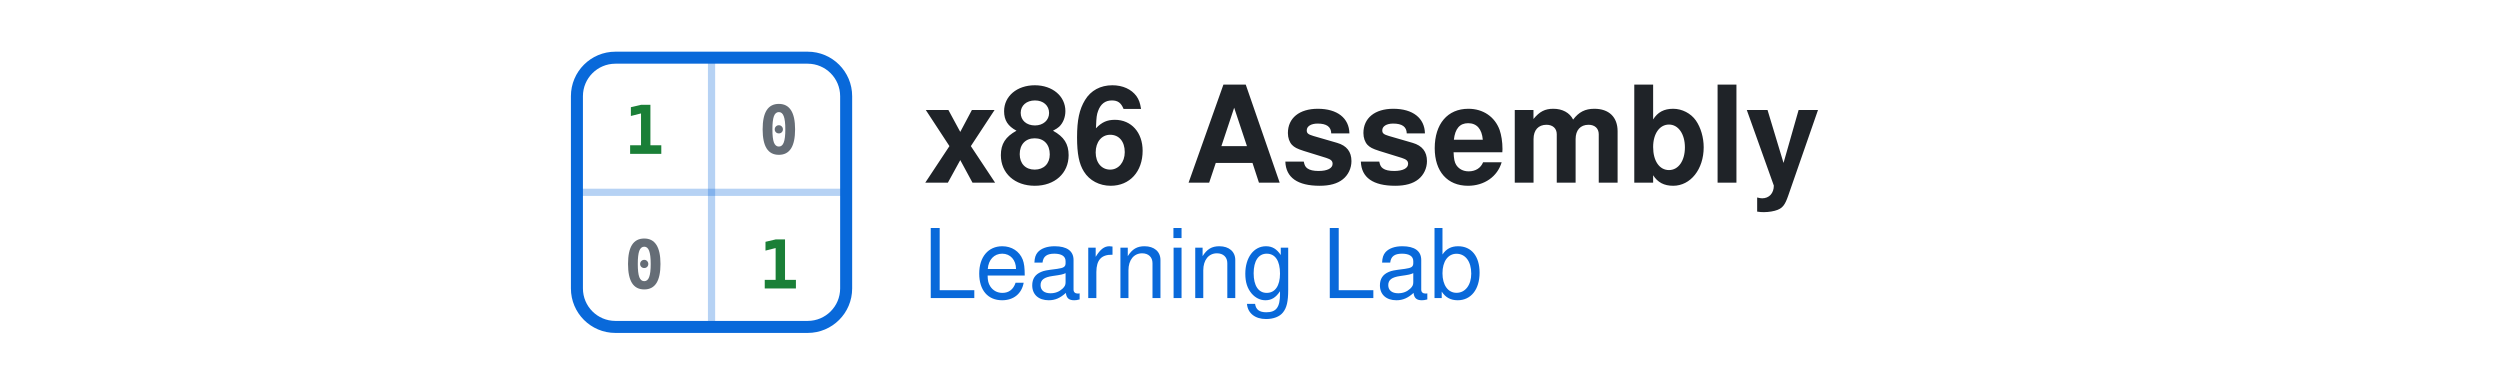
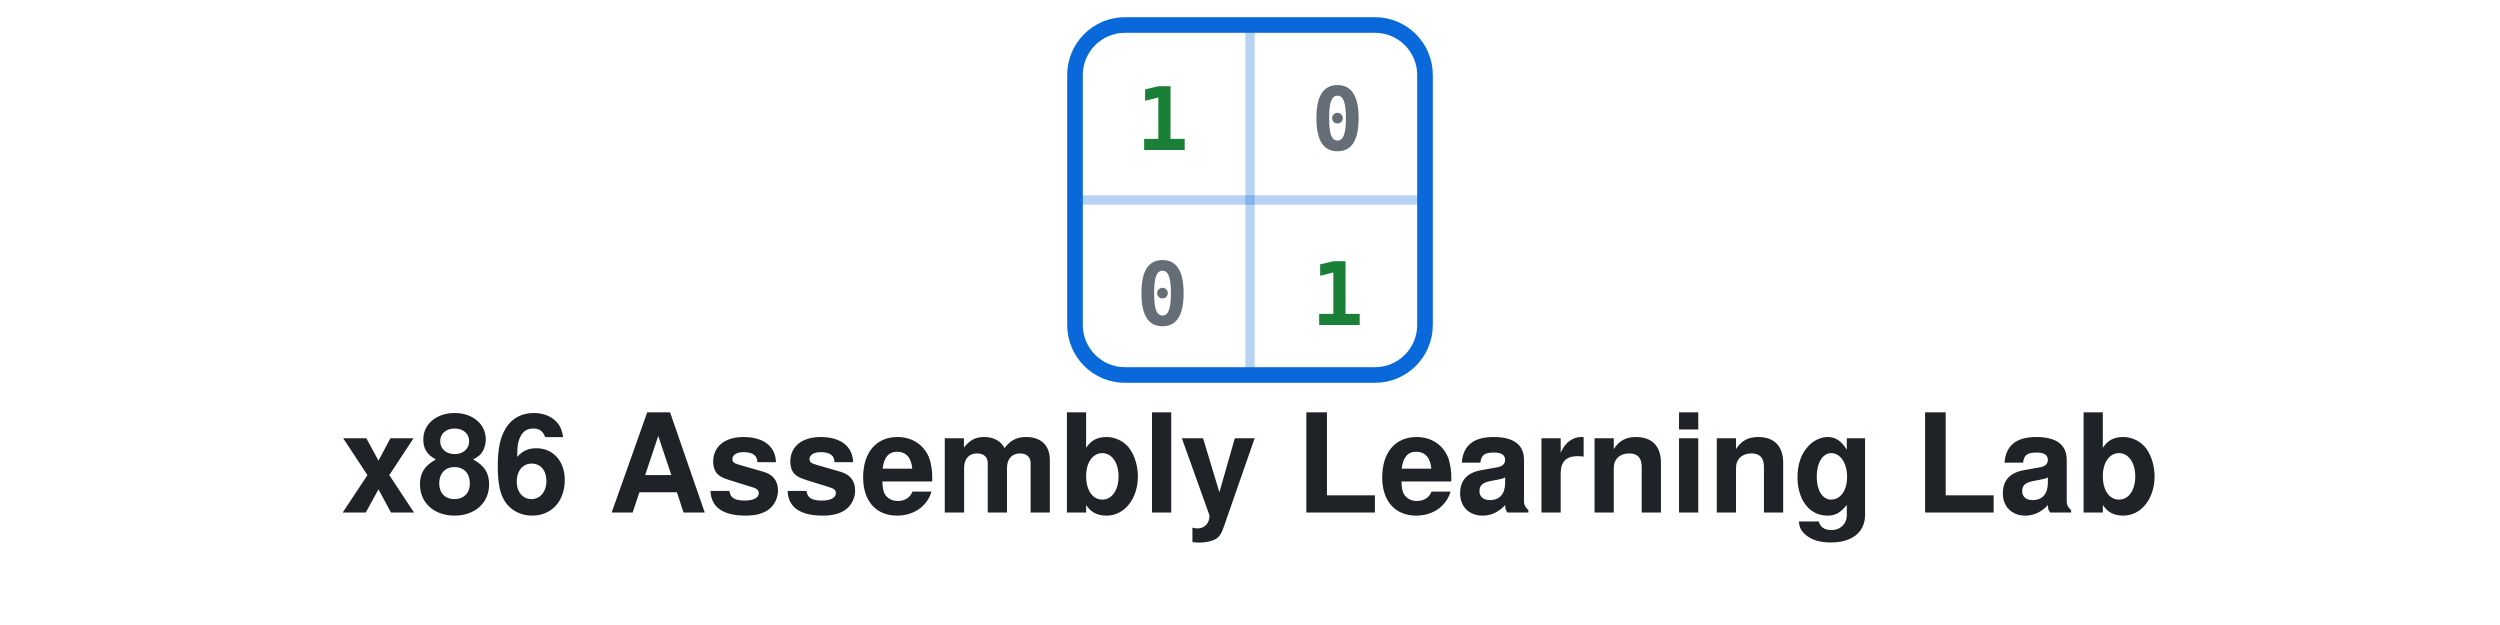
- <svg xmlns="http://www.w3.org/2000/svg" viewBox="0 0 520 80" fill="none">
-   <g transform="translate(120, 0)">
-     <rect x="0" y="12" width="56" height="56" rx="8" stroke="#0969da" stroke-width="2.5" fill="none" />
-     <line x1="0" y1="40" x2="56" y2="40" stroke="#0969da" stroke-width="1.5" opacity="0.3" />
-     <line x1="28" y1="12" x2="28" y2="68" stroke="#0969da" stroke-width="1.5" opacity="0.3" />
-     <text x="14" y="32" font-family="Consolas, monospace" font-size="14" fill="#1a7f37" text-anchor="middle" font-weight="700">1</text>
-     <text x="42" y="32" font-family="Consolas, monospace" font-size="14" fill="#656d76" text-anchor="middle" font-weight="700">0</text>
-     <text x="14" y="60" font-family="Consolas, monospace" font-size="14" fill="#656d76" text-anchor="middle" font-weight="700">0</text>
-     <text x="42" y="60" font-family="Consolas, monospace" font-size="14" fill="#1a7f37" text-anchor="middle" font-weight="700">1</text>
-     <text x="72" y="38" font-family="-apple-system, BlinkMacSystemFont, 'Segoe UI', Helvetica, Arial, sans-serif" font-size="28" fill="#1f2328" font-weight="700">x86 Assembly</text>
-     <text x="72" y="62" font-family="-apple-system, BlinkMacSystemFont, 'Segoe UI', Helvetica, Arial, sans-serif" font-size="20" fill="#0969da" font-weight="500">Learning Lab</text>
-   </g>
+ <svg xmlns="http://www.w3.org/2000/svg" viewBox="0 0 400 100" fill="none">
+   <rect x="172" y="4" width="56" height="56" rx="8" stroke="#0969da" stroke-width="2.5" fill="none" />
+   <line x1="172" y1="32" x2="228" y2="32" stroke="#0969da" stroke-width="1.5" opacity="0.3" />
+   <line x1="200" y1="4" x2="200" y2="60" stroke="#0969da" stroke-width="1.5" opacity="0.3" />
+   <text x="186" y="24" font-family="Consolas, monospace" font-size="14" fill="#1a7f37" text-anchor="middle" font-weight="700">1</text>
+   <text x="214" y="24" font-family="Consolas, monospace" font-size="14" fill="#656d76" text-anchor="middle" font-weight="700">0</text>
+   <text x="186" y="52" font-family="Consolas, monospace" font-size="14" fill="#656d76" text-anchor="middle" font-weight="700">0</text>
+   <text x="214" y="52" font-family="Consolas, monospace" font-size="14" fill="#1a7f37" text-anchor="middle" font-weight="700">1</text>
+   <text x="200" y="82" font-family="-apple-system, BlinkMacSystemFont, 'Segoe UI', Helvetica, Arial, sans-serif" font-size="22" fill="#1f2328" font-weight="700" text-anchor="middle">x86 Assembly Learning Lab</text>
</svg>
